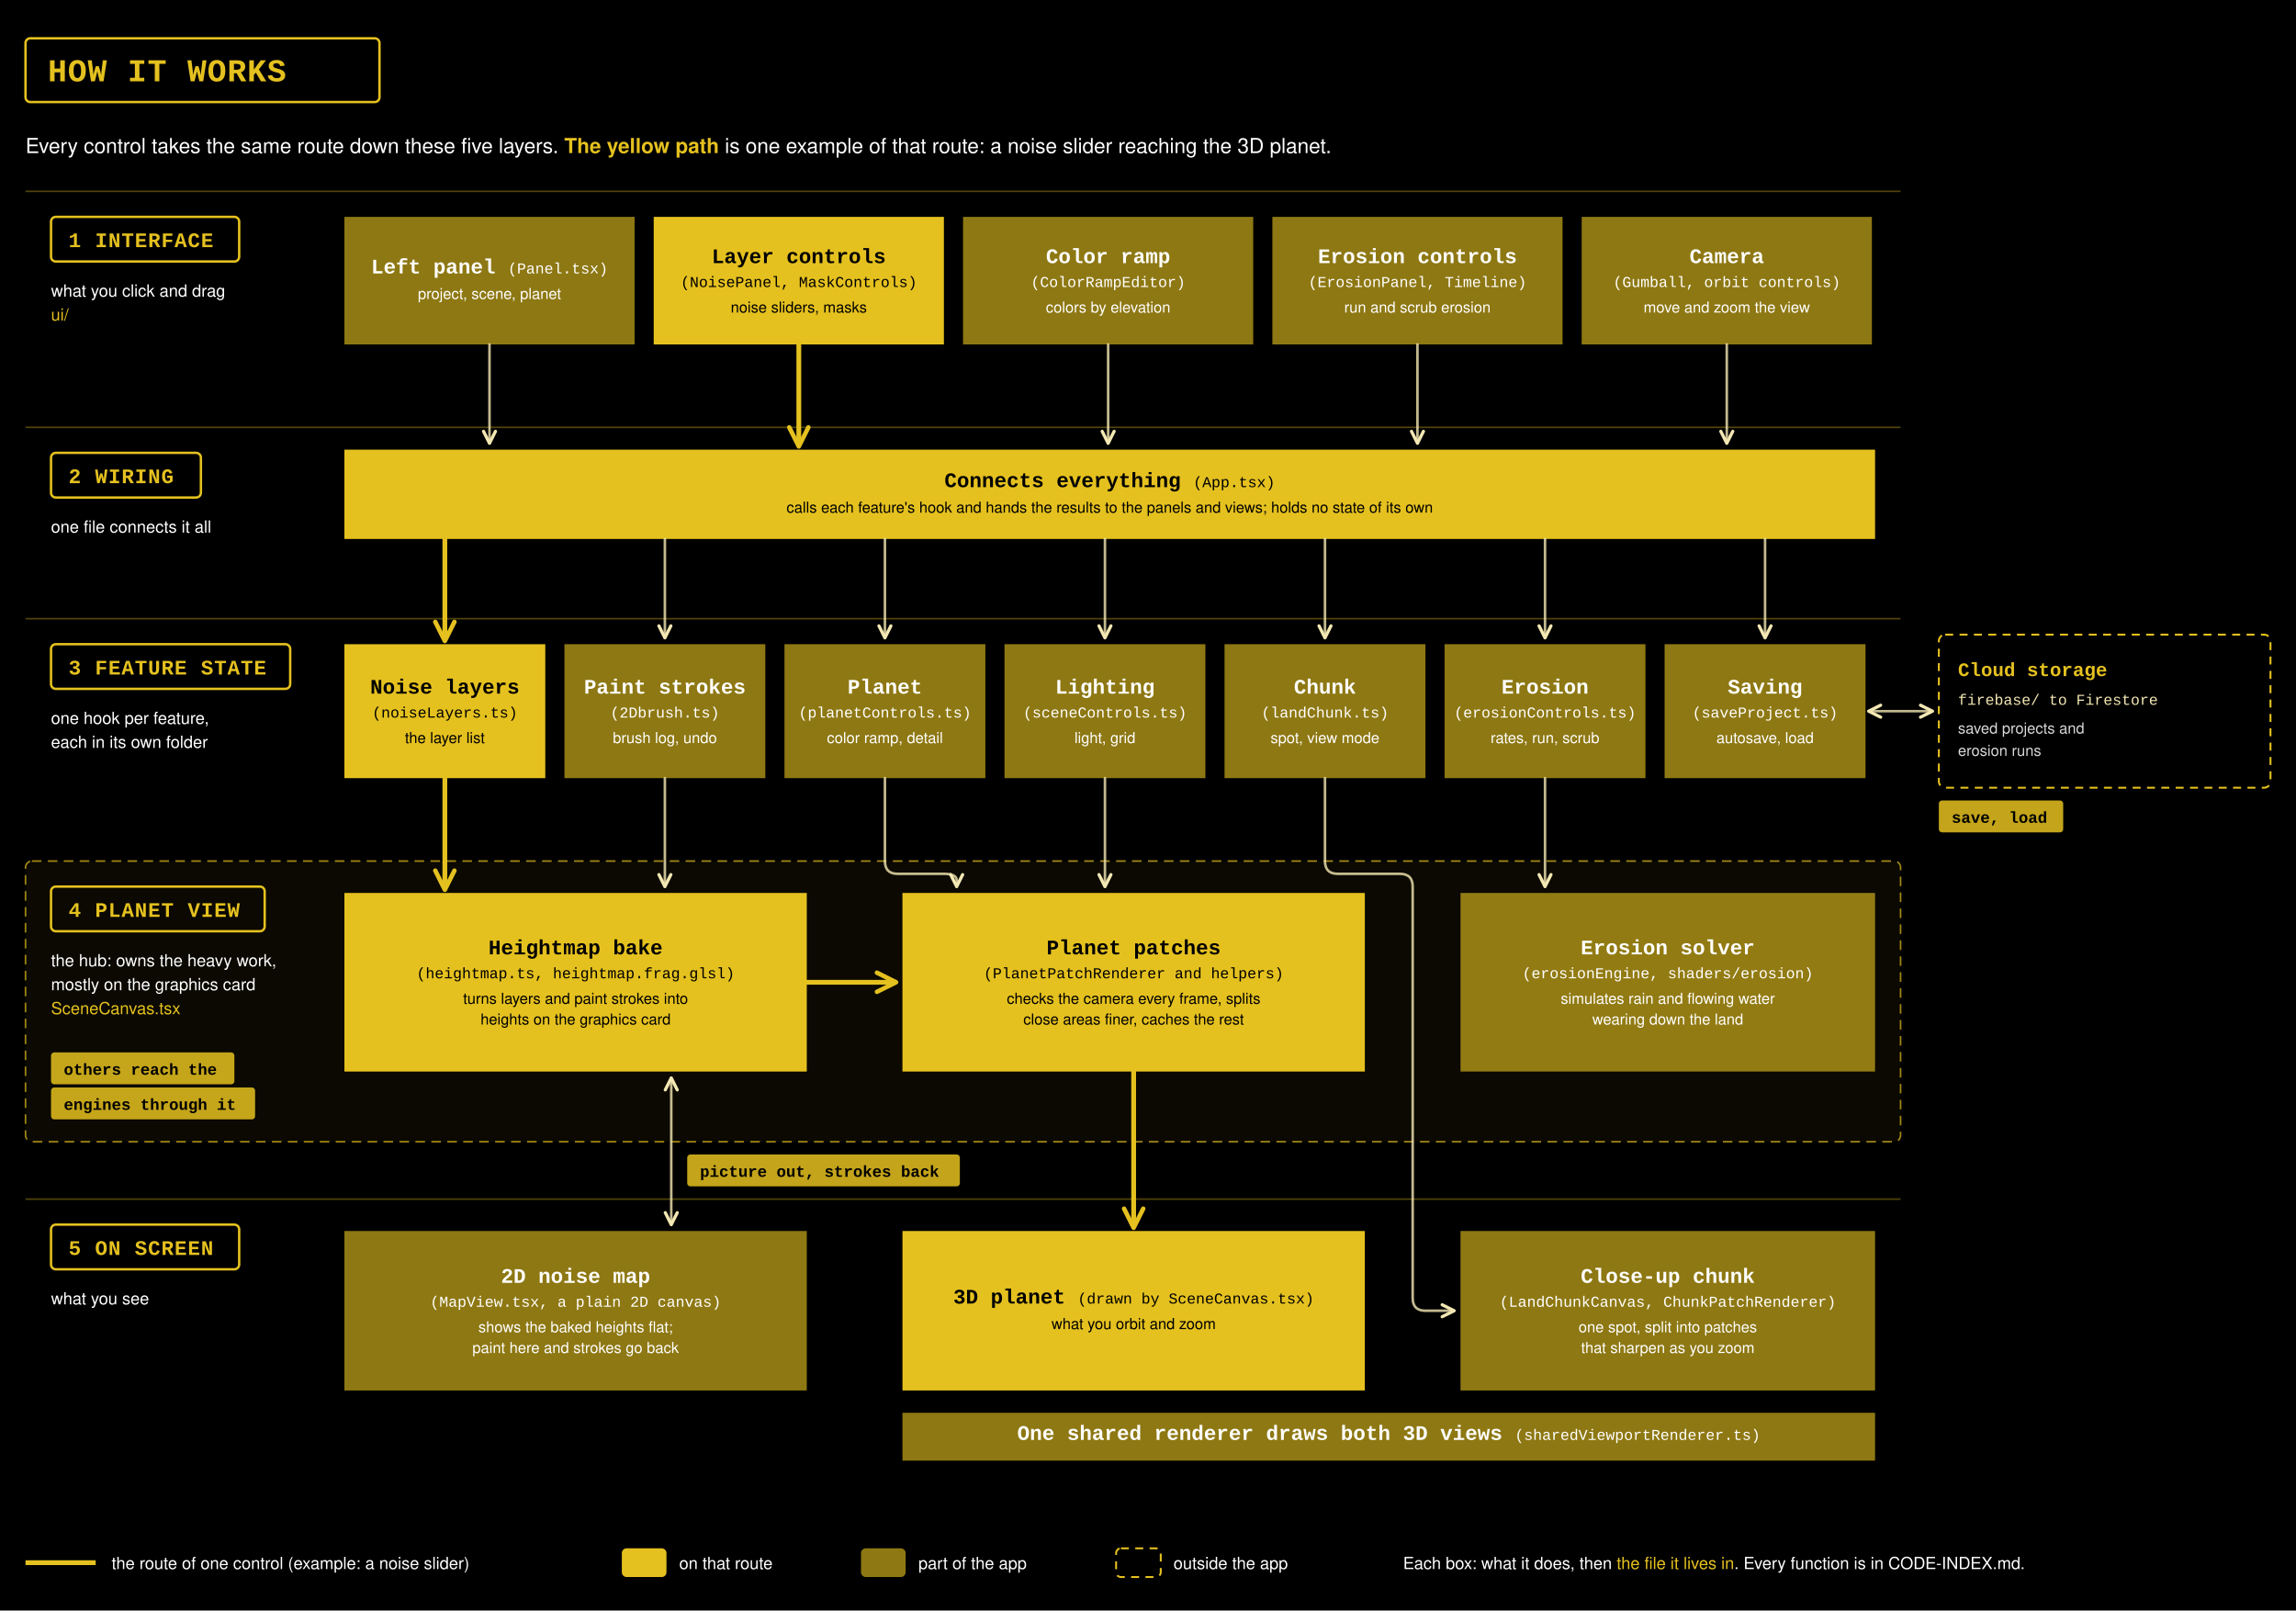
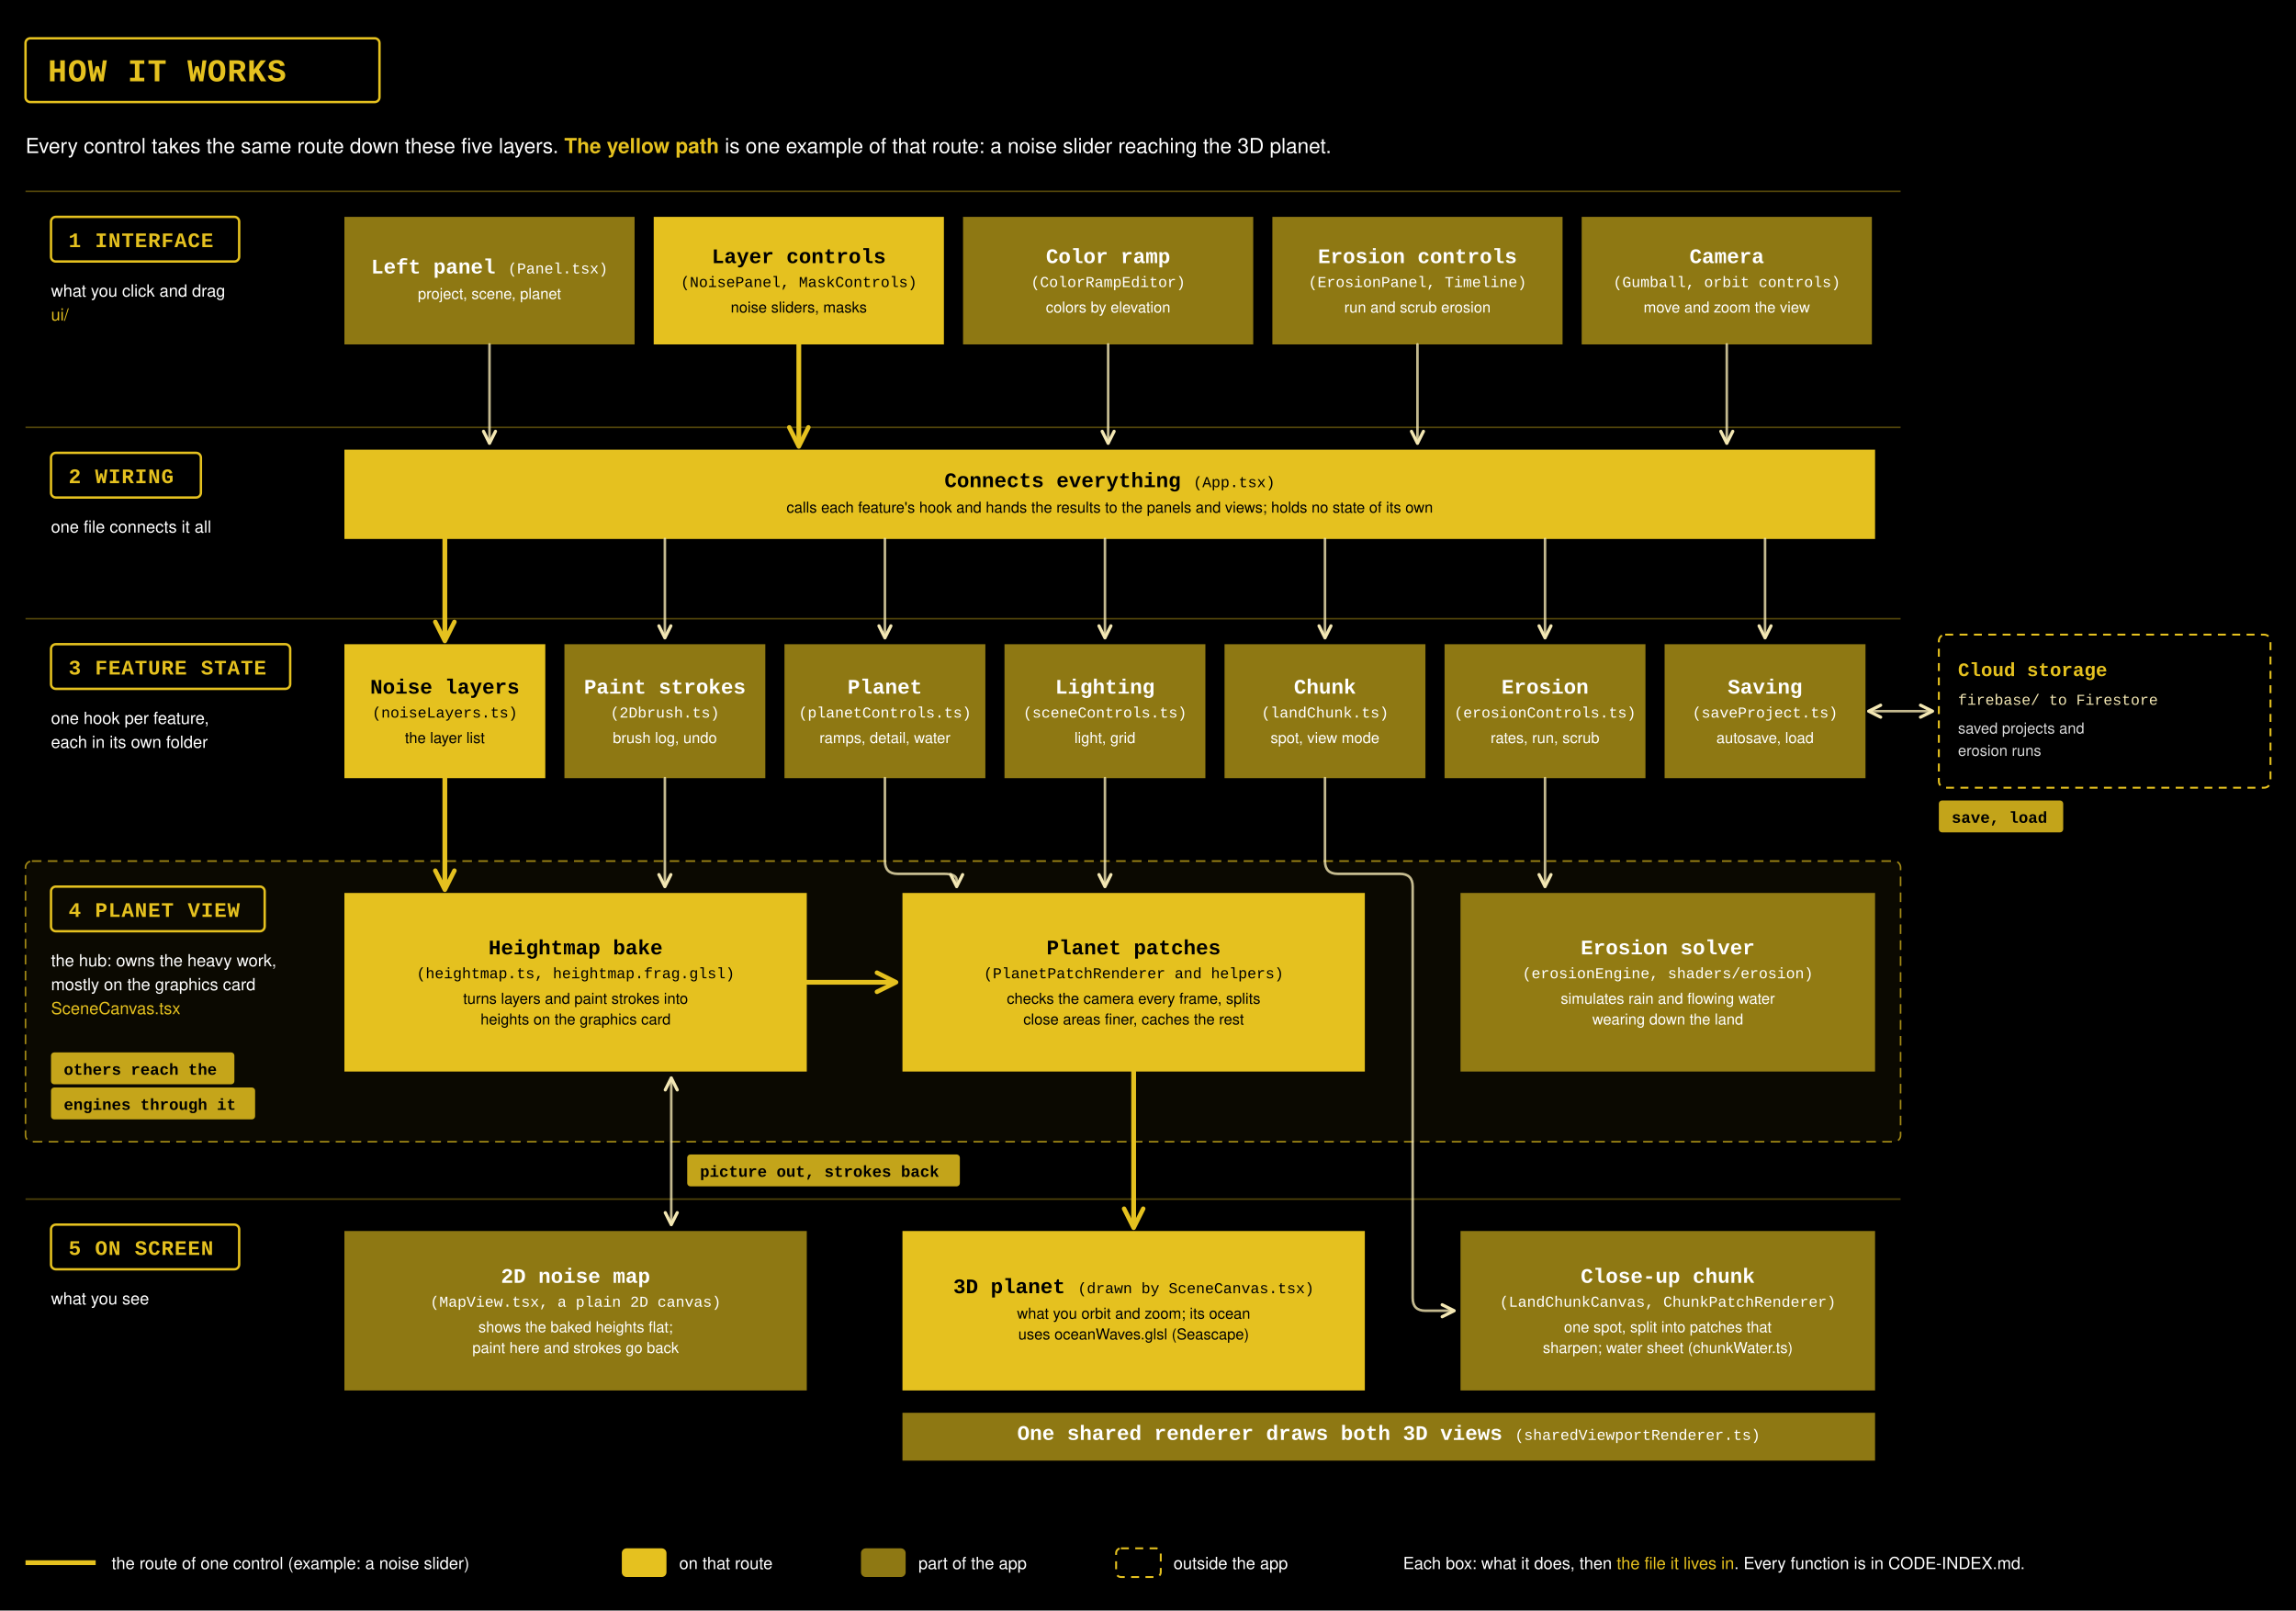
<svg xmlns="http://www.w3.org/2000/svg" width="1440" height="1010" viewBox="0 0 1440 1010" font-family="'Helvetica Neue', Helvetica, Arial, sans-serif">
  <defs>
    <marker id="arrow" viewBox="0 0 8 8" refX="7" refY="4" markerWidth="10" markerHeight="10" markerUnits="userSpaceOnUse" orient="auto-start-reverse">
      <path d="M1,1 L7,4 L1,7" fill="none" stroke="#f3e7b3" stroke-width="1.6" stroke-linecap="round" stroke-linejoin="round" />
    </marker>
    <marker id="arrowAccent" viewBox="0 0 8 8" refX="6" refY="4" markerWidth="16" markerHeight="16" markerUnits="userSpaceOnUse" orient="auto-start-reverse">
      <path d="M1,1 L7,4 L1,7" fill="none" stroke="#e5c11f" stroke-width="1.4" stroke-linecap="round" stroke-linejoin="round" />
    </marker>
    <style>
      .band { fill: none; }
      .rule { stroke: #e5c11f; stroke-opacity: 0.35; stroke-width: 1; }
      .sticky rect { fill: #e5c11f; fill-opacity: 0.85; }
      .sticky text { font-family: 'SF Mono', Menlo, Consolas, 'Courier New', monospace; font-size: 10px; font-weight: 700; fill: #000000; }
      .bandHub { fill: #e5c11f; fill-opacity: 0.05; stroke: #e5c11f; stroke-opacity: 0.7; stroke-width: 1; stroke-dasharray: 6 4; }
      .tag { fill: none; stroke: #e5c11f; stroke-width: 1.5; }
      .tagText { font-family: 'SF Mono', Menlo, Consolas, 'Courier New', monospace; font-size: 13px; font-weight: 700; fill: #e5c11f; letter-spacing: 0.5px; }
      .node rect { fill: #e5c11f; fill-opacity: 0.62; }
      .hot rect { fill: #e5c11f; }
      .out rect { fill: none; stroke: #e5c11f; stroke-width: 1.2; stroke-dasharray: 5 4; }
      .title { font-family: 'SF Mono', Menlo, Consolas, 'Courier New', monospace; font-size: 13px; font-weight: 700; fill: #ffffff; }
      .sub { font-family: 'SF Mono', Menlo, Consolas, 'Courier New', monospace; font-size: 9.5px; font-weight: 400; fill: #f3e7b3; }
      .desc { font-size: 9.5px; font-weight: 300; fill: #ffffff; fill-opacity: 0.85; }
      .hot .title, .hot .sub, .hot .desc, .descDark { fill: #000000; }
      .node .title, .node .sub, .node .desc { fill: #ffffff; }
      .hot .desc, .node .desc, .descDark { font-size: 9.5px; font-weight: 400; fill-opacity: 1; }
      .titleAccent { font-family: 'SF Mono', Menlo, Consolas, 'Courier New', monospace; font-size: 12px; font-weight: 700; fill: #e5c11f; }
      .note { font-size: 10.5px; font-weight: 300; fill: #ffffff; }
      .subNote { font-size: 10.5px; fill: #e5c11f; }
      .flow { fill: none; stroke: #f3e7b3; stroke-opacity: 0.8; stroke-width: 1.6; stroke-linecap: round; marker-end: url(#arrow); }
      .flowBoth { marker-start: url(#arrow); }
      .flowPath { fill: none; stroke: #e5c11f; stroke-width: 3; stroke-linecap: round; fill: none; marker-end: url(#arrowAccent); }
    </style>
  </defs>
  <rect width="1440" height="1010" fill="#000000" />
  <rect x="16" y="24" width="222" height="40" rx="3" class="tag" />
  <text x="30" y="51" class="tagText" style="font-size:20px">HOW IT WORKS</text>
  <text x="16" y="96" class="note" style="font-size:13px">Every control takes the same route down these five layers. <tspan fill="#e5c11f" font-weight="700">The yellow path</tspan> is one example of that route: a noise slider reaching the 3D planet.</text>
  <rect x="16" y="120" width="1176" height="112" rx="4" class="band" />
  <line x1="16" y1="120" x2="1192" y2="120" class="rule" />
  <rect x="32" y="136" width="118" height="28" rx="3" class="tag" />
  <text x="43" y="155" class="tagText">1  INTERFACE</text>
  <text x="32" y="186" class="note">what you click and drag</text>
  <text x="32" y="201" class="subNote">ui/</text>
  <g class="node">
    <rect x="216" y="136" width="182" height="80" />
    <text x="307.0" y="171.5" class="title" text-anchor="middle">Left panel <tspan class="sub">(Panel.tsx)</tspan>
    </text>
    <text x="307.0" y="187.5" class="desc" text-anchor="middle">project, scene, planet</text>
  </g>
  <g class="hot">
    <rect x="410" y="136" width="182" height="80" />
    <text x="501.0" y="165.0" class="title" text-anchor="middle">Layer controls</text>
    <text x="501.0" y="180.0" class="sub" text-anchor="middle">(NoisePanel, MaskControls)</text>
    <text x="501.0" y="196.0" class="desc" text-anchor="middle">noise sliders, masks</text>
  </g>
  <g class="node">
    <rect x="604" y="136" width="182" height="80" />
    <text x="695.0" y="165.0" class="title" text-anchor="middle">Color ramp</text>
    <text x="695.0" y="180.0" class="sub" text-anchor="middle">(ColorRampEditor)</text>
    <text x="695.0" y="196.0" class="desc" text-anchor="middle">colors by elevation</text>
  </g>
  <g class="node">
    <rect x="798" y="136" width="182" height="80" />
    <text x="889.0" y="165.0" class="title" text-anchor="middle">Erosion controls</text>
    <text x="889.0" y="180.0" class="sub" text-anchor="middle">(ErosionPanel, Timeline)</text>
    <text x="889.0" y="196.0" class="desc" text-anchor="middle">run and scrub erosion</text>
  </g>
  <g class="node">
    <rect x="992" y="136" width="182" height="80" />
    <text x="1083.0" y="165.0" class="title" text-anchor="middle">Camera</text>
    <text x="1083.0" y="180.0" class="sub" text-anchor="middle">(Gumball, orbit controls)</text>
    <text x="1083.0" y="196.0" class="desc" text-anchor="middle">move and zoom the view</text>
  </g>
  <rect x="16" y="268" width="1176" height="84" rx="4" class="band" />
  <line x1="16" y1="268" x2="1192" y2="268" class="rule" />
  <rect x="32" y="284" width="94" height="28" rx="3" class="tag" />
  <text x="43" y="303" class="tagText">2  WIRING</text>
  <text x="32" y="334" class="note">one file connects it all</text>
  <g class="hot">
    <rect x="216" y="282" width="960" height="56" />
    <text x="696.0" y="305.5" class="title" text-anchor="middle">Connects everything <tspan class="sub">(App.tsx)</tspan>
    </text>
    <text x="696.0" y="321.5" class="desc" text-anchor="middle">calls each feature's hook and hands the results to the panels and views; holds no state of its own</text>
  </g>
  <rect x="16" y="388" width="1176" height="116" rx="4" class="band" />
  <line x1="16" y1="388" x2="1192" y2="388" class="rule" />
  <rect x="32" y="404" width="150" height="28" rx="3" class="tag" />
  <text x="43" y="423" class="tagText">3  FEATURE STATE</text>
  <text x="32" y="454" class="note">one hook per feature,</text>
  <text x="32" y="469" class="note">each in its own folder</text>
  <g class="hot">
    <rect x="216" y="404" width="126" height="84" />
    <text x="279.0" y="435.0" class="title" text-anchor="middle">Noise layers</text>
    <text x="279.0" y="450.0" class="sub" text-anchor="middle">(noiseLayers.ts)</text>
    <text x="279.0" y="466.0" class="desc" text-anchor="middle">the layer list</text>
  </g>
  <g class="node">
    <rect x="354" y="404" width="126" height="84" />
    <text x="417.0" y="435.0" class="title" text-anchor="middle">Paint strokes</text>
    <text x="417.0" y="450.0" class="sub" text-anchor="middle">(2Dbrush.ts)</text>
    <text x="417.0" y="466.0" class="desc" text-anchor="middle">brush log, undo</text>
  </g>
  <g class="node">
    <rect x="492" y="404" width="126" height="84" />
    <text x="555.0" y="435.0" class="title" text-anchor="middle">Planet</text>
    <text x="555.0" y="450.0" class="sub" text-anchor="middle">(planetControls.ts)</text>
-     <text x="555.0" y="466.0" class="desc" text-anchor="middle">color ramp, detail</text>
+     <text x="555.0" y="466.0" class="desc" text-anchor="middle">ramps, detail, water</text>
  </g>
  <g class="node">
    <rect x="630" y="404" width="126" height="84" />
    <text x="693.0" y="435.0" class="title" text-anchor="middle">Lighting</text>
    <text x="693.0" y="450.0" class="sub" text-anchor="middle">(sceneControls.ts)</text>
    <text x="693.0" y="466.0" class="desc" text-anchor="middle">light, grid</text>
  </g>
  <g class="node">
    <rect x="768" y="404" width="126" height="84" />
    <text x="831.0" y="435.0" class="title" text-anchor="middle">Chunk</text>
    <text x="831.0" y="450.0" class="sub" text-anchor="middle">(landChunk.ts)</text>
    <text x="831.0" y="466.0" class="desc" text-anchor="middle">spot, view mode</text>
  </g>
  <g class="node">
    <rect x="906" y="404" width="126" height="84" />
    <text x="969.0" y="435.0" class="title" text-anchor="middle">Erosion</text>
    <text x="969.0" y="450.0" class="sub" text-anchor="middle">(erosionControls.ts)</text>
    <text x="969.0" y="466.0" class="desc" text-anchor="middle">rates, run, scrub</text>
  </g>
  <g class="node">
    <rect x="1044" y="404" width="126" height="84" />
    <text x="1107.0" y="435.0" class="title" text-anchor="middle">Saving</text>
    <text x="1107.0" y="450.0" class="sub" text-anchor="middle">(saveProject.ts)</text>
    <text x="1107.0" y="466.0" class="desc" text-anchor="middle">autosave, load</text>
  </g>
  <g class="out">
    <rect x="1216" y="398" width="208" height="96" rx="4" />
  </g>
  <text x="1228" y="424" class="titleAccent">Cloud storage</text>
  <text x="1228" y="442" class="sub">firebase/ to Firestore</text>
  <text x="1228" y="460" class="desc">saved projects and</text>
  <text x="1228" y="474" class="desc">erosion runs</text>
  <g class="sticky">
    <rect x="1216" y="502" width="78" height="20" rx="2" />
    <text x="1224" y="516">save, load</text>
  </g>
  <rect x="16" y="540" width="1176" height="176" rx="4" class="bandHub" />
  <rect x="32" y="556" width="134" height="28" rx="3" class="tag" />
  <text x="43" y="575" class="tagText">4  PLANET VIEW</text>
  <text x="32" y="606" class="note">the hub: owns the heavy work,</text>
  <text x="32" y="621" class="note">mostly on the graphics card</text>
  <text x="32" y="636" class="subNote">SceneCanvas.tsx</text>
  <g class="sticky">
    <rect x="32" y="660" width="115" height="20" rx="2" />
    <text x="40" y="674">others reach the</text>
  </g>
  <g class="sticky">
    <rect x="32" y="682" width="128" height="20" rx="2" />
    <text x="40" y="696">engines through it</text>
  </g>
  <g class="hot">
    <rect x="216" y="560" width="290" height="112" />
    <text x="361.0" y="598.5" class="title" text-anchor="middle">Heightmap bake</text>
    <text x="361.0" y="613.5" class="sub" text-anchor="middle">(heightmap.ts, heightmap.frag.glsl)</text>
    <text x="361.0" y="629.5" class="desc" text-anchor="middle">turns layers and paint strokes into</text>
    <text x="361.0" y="642.5" class="desc" text-anchor="middle">heights on the graphics card</text>
  </g>
  <g class="hot">
    <rect x="566" y="560" width="290" height="112" />
    <text x="711.0" y="598.5" class="title" text-anchor="middle">Planet patches</text>
    <text x="711.0" y="613.5" class="sub" text-anchor="middle">(PlanetPatchRenderer and helpers)</text>
    <text x="711.0" y="629.5" class="desc" text-anchor="middle">checks the camera every frame, splits</text>
    <text x="711.0" y="642.5" class="desc" text-anchor="middle">close areas finer, caches the rest</text>
  </g>
  <g class="node">
    <rect x="916" y="560" width="260" height="112" />
    <text x="1046.0" y="598.5" class="title" text-anchor="middle">Erosion solver</text>
    <text x="1046.0" y="613.5" class="sub" text-anchor="middle">(erosionEngine, shaders/erosion)</text>
    <text x="1046.0" y="629.5" class="desc" text-anchor="middle">simulates rain and flowing water</text>
    <text x="1046.0" y="642.5" class="desc" text-anchor="middle">wearing down the land</text>
  </g>
  <rect x="16" y="752" width="1176" height="184" rx="4" class="band" />
  <line x1="16" y1="752" x2="1192" y2="752" class="rule" />
  <rect x="32" y="768" width="118" height="28" rx="3" class="tag" />
  <text x="43" y="787" class="tagText">5  ON SCREEN</text>
  <text x="32" y="818" class="note">what you see</text>
  <g class="node">
    <rect x="216" y="772" width="290" height="100" />
    <text x="361.0" y="804.5" class="title" text-anchor="middle">2D noise map</text>
    <text x="361.0" y="819.5" class="sub" text-anchor="middle">(MapView.tsx, a plain 2D canvas)</text>
    <text x="361.0" y="835.5" class="desc" text-anchor="middle">shows the baked heights flat;</text>
    <text x="361.0" y="848.5" class="desc" text-anchor="middle">paint here and strokes go back</text>
  </g>
  <g class="hot">
    <rect x="566" y="772" width="290" height="100" />
-     <text x="711.0" y="817.5" class="title" text-anchor="middle">3D planet <tspan class="sub">(drawn by SceneCanvas.tsx)</tspan>
-     </text>
-     <text x="711.0" y="833.5" class="desc" text-anchor="middle">what you orbit and zoom</text>
+     <text x="711.0" y="811.0" class="title" text-anchor="middle">3D planet <tspan class="sub">(drawn by SceneCanvas.tsx)</tspan>
+     </text>
+     <text x="711.0" y="827.0" class="desc" text-anchor="middle">what you orbit and zoom; its ocean</text>
+     <text x="711.0" y="840.0" class="desc" text-anchor="middle">uses oceanWaves.glsl (Seascape)</text>
  </g>
  <g class="node">
    <rect x="916" y="772" width="260" height="100" />
    <text x="1046.0" y="804.5" class="title" text-anchor="middle">Close-up chunk</text>
    <text x="1046.0" y="819.5" class="sub" text-anchor="middle">(LandChunkCanvas, ChunkPatchRenderer)</text>
-     <text x="1046.0" y="835.5" class="desc" text-anchor="middle">one spot, split into patches</text>
-     <text x="1046.0" y="848.5" class="desc" text-anchor="middle">that sharpen as you zoom</text>
+     <text x="1046.0" y="835.5" class="desc" text-anchor="middle">one spot, split into patches that</text>
+     <text x="1046.0" y="848.5" class="desc" text-anchor="middle">sharpen; water sheet (chunkWater.ts)</text>
  </g>
  <g class="node">
    <rect x="566" y="886" width="610" height="30" />
    <text x="871.0" y="903.0" class="title" text-anchor="middle">One shared renderer draws both 3D views <tspan class="sub">(sharedViewportRenderer.ts)</tspan>
    </text>
  </g>
  <g class="sticky">
    <rect x="431" y="724" width="171" height="20" rx="2" />
    <text x="439" y="738">picture out, strokes back</text>
  </g>
  <path d="M1172,446 H1212" class="flow flowBoth" />
  <path d="M307,216 V278" class="flow" />
  <path d="M695,216 V278" class="flow" />
  <path d="M889,216 V278" class="flow" />
  <path d="M1083,216 V278" class="flow" />
  <path d="M417,338 V400" class="flow" />
  <path d="M555,338 V400" class="flow" />
  <path d="M693,338 V400" class="flow" />
  <path d="M831,338 V400" class="flow" />
  <path d="M969,338 V400" class="flow" />
  <path d="M1107,338 V400" class="flow" />
  <path d="M417,488 V556" class="flow" />
  <path d="M555.0,488.0 L555.0,540.0 Q555.0,548.0 563.0,548.0 L592.0,548.0 Q600.0,548.0 600.0,552.0 L600.0,556.0" class="flow" />
  <path d="M693,488 V556" class="flow" />
  <path d="M969,488 V556" class="flow" />
  <path d="M831.0,488.0 L831.0,540.0 Q831.0,548.0 839.0,548.0 L878.0,548.0 Q886.0,548.0 886.0,556.0 L886.0,814.0 Q886.0,822.0 894.0,822.0 L912.0,822.0" class="flow" />
  <path d="M421,676 V768" class="flow flowBoth" />
  <path d="M501,216 V278" class="flowPath" />
  <path d="M279,338 V400" class="flowPath" />
  <path d="M279,488 V556" class="flowPath" />
  <path d="M506,616 H560" class="flowPath" />
  <path d="M711,672 V768" class="flowPath" />
  <line x1="16" y1="980" x2="60" y2="980" stroke="#e5c11f" stroke-width="3" />
  <text x="70" y="984" class="note">the route of one control (example: a noise slider)</text>
  <g class="hot">
    <rect x="390" y="971" width="28" height="18" rx="3" />
  </g>
  <text x="426" y="984" class="note">on that route</text>
  <g class="node">
    <rect x="540" y="971" width="28" height="18" rx="3" />
  </g>
  <text x="576" y="984" class="note">part of the app</text>
  <g class="out">
    <rect x="700" y="971" width="28" height="18" rx="3" />
  </g>
  <text x="736" y="984" class="note">outside the app</text>
  <text x="880" y="984" class="note">Each box: what it does, then <tspan class="subNote">the file it lives in</tspan>. Every function is in CODE-INDEX.md.</text>
</svg>
